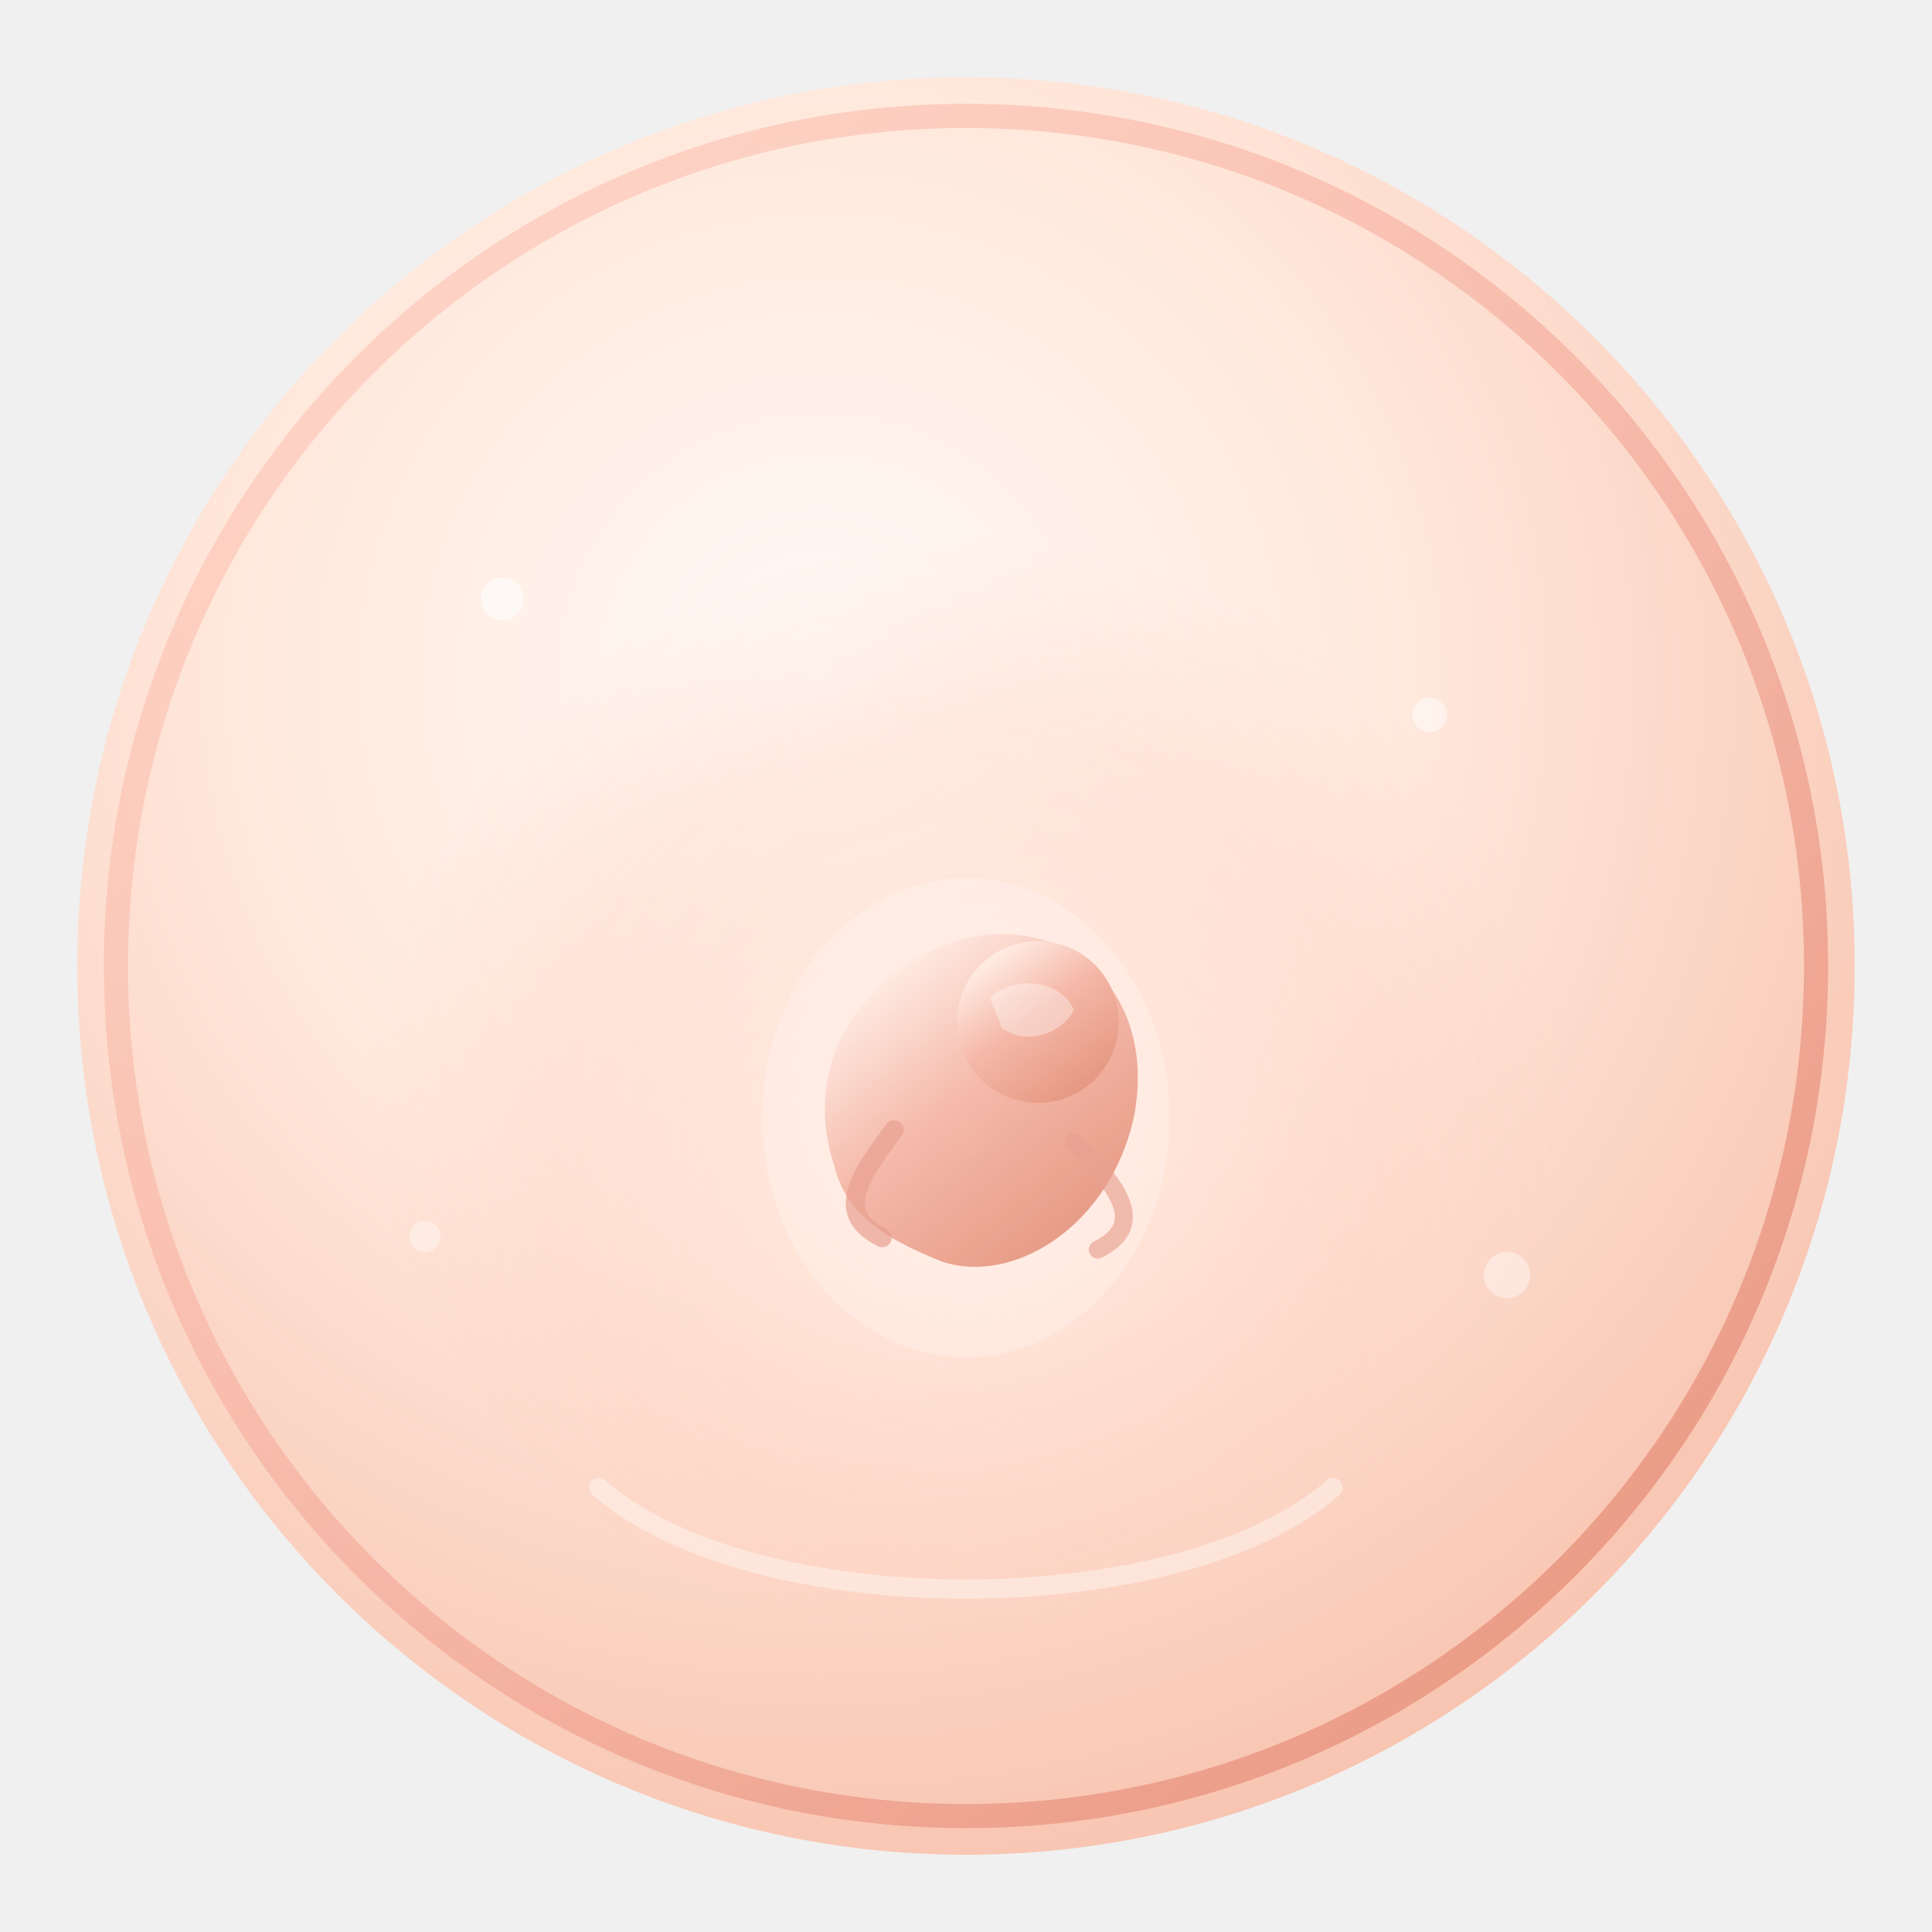
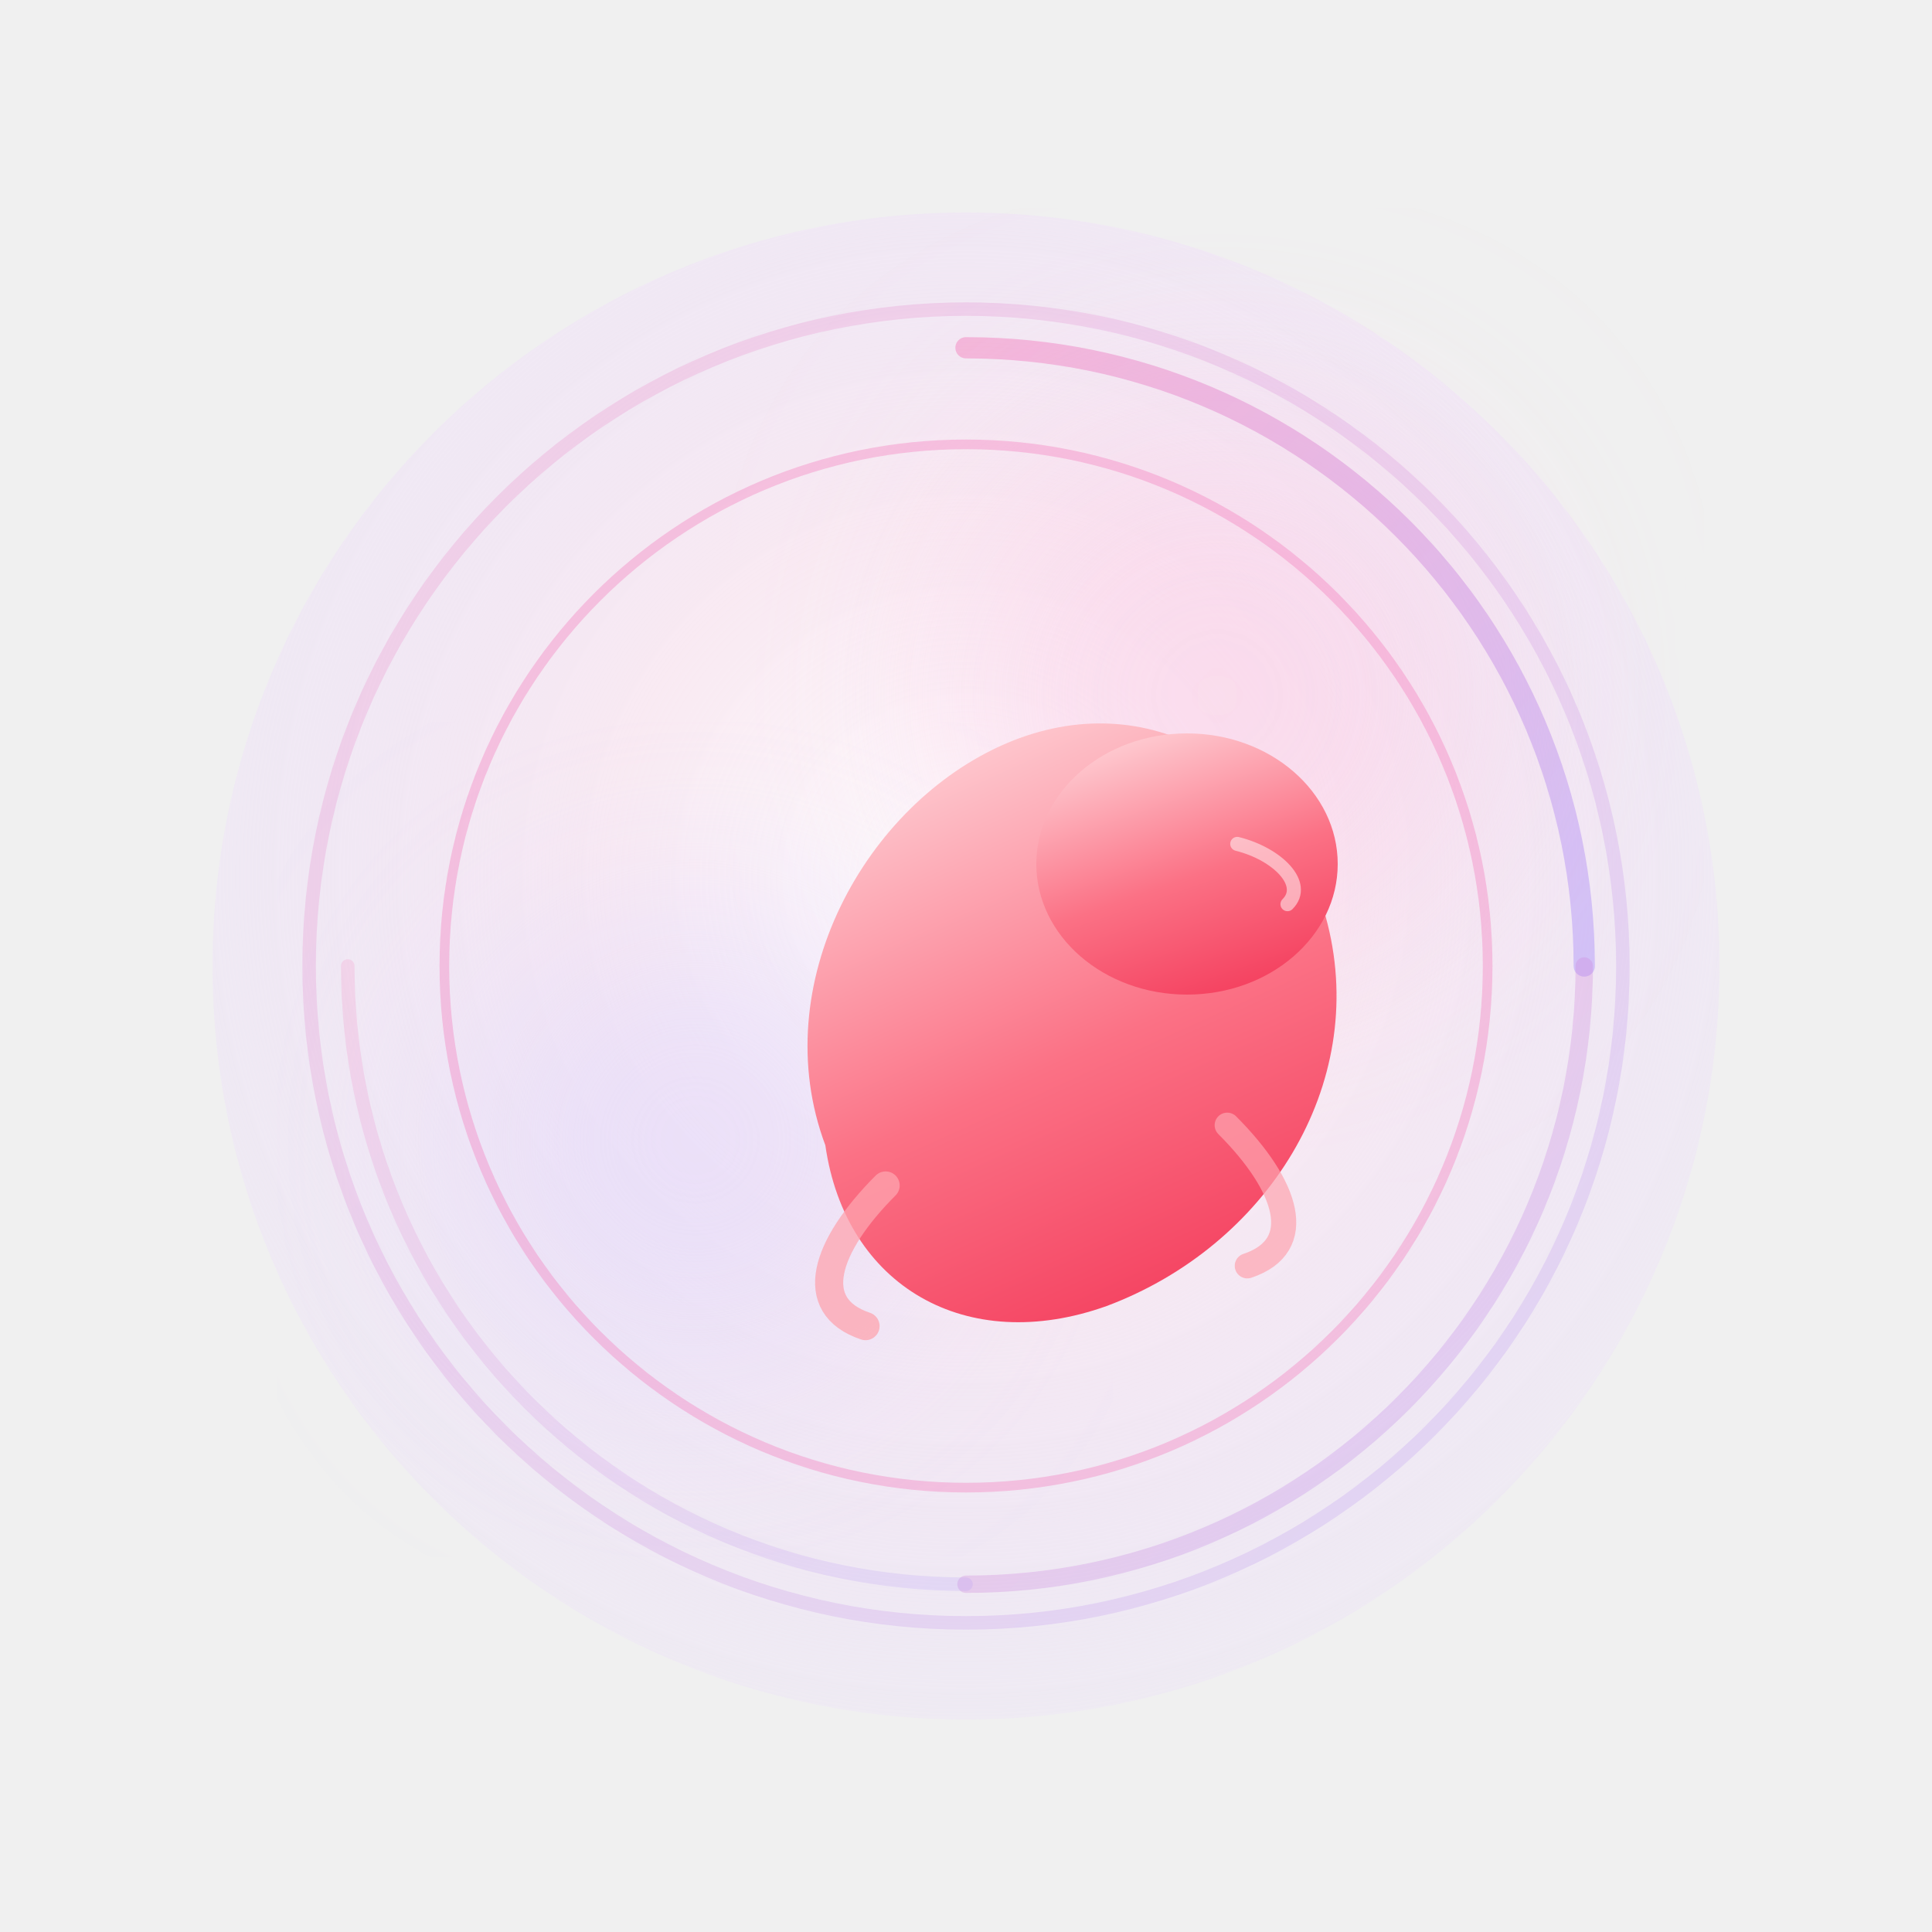
<svg xmlns="http://www.w3.org/2000/svg" viewBox="0 0 200 200" role="img" aria-label="Pregnancy illustration">
  <defs>
-     <radialGradient id="bg" cx="42%" cy="34%" r="68%">
-       <stop offset="0%" stop-color="#fff9f6" />
-       <stop offset="48%" stop-color="#ffe8dc" />
-       <stop offset="100%" stop-color="#f8c4b0" />
+     <radialGradient id="mesh" cx="50%" cy="44%" r="58%">
+       <stop offset="0%" stop-color="#fff" stop-opacity="0.95" />
+       <stop offset="42%" stop-color="#fce7f3" stop-opacity="0.72" />
+       <stop offset="100%" stop-color="#e9d5ff" stop-opacity="0.18" />
    </radialGradient>
-     <linearGradient id="ring" x1="0%" y1="0%" x2="100%" y2="100%">
-       <stop offset="0%" stop-color="#ffcaba" />
-       <stop offset="52%" stop-color="#f2a090" />
-       <stop offset="100%" stop-color="#d86a52" />
+     <linearGradient id="arc" x1="0%" y1="0%" x2="100%" y2="100%">
+       <stop offset="0%" stop-color="#f472b6" />
+       <stop offset="100%" stop-color="#a78bfa" />
    </linearGradient>
-     <radialGradient id="glow" cx="50%" cy="58%" r="50%">
-       <stop offset="0%" stop-color="#fff0e8" stop-opacity="0.95" />
-       <stop offset="70%" stop-color="#ffd4c4" stop-opacity="0.35" />
-       <stop offset="100%" stop-color="#ffd4c4" stop-opacity="0" />
-     </radialGradient>
-     <linearGradient id="baby" x1="20%" y1="10%" x2="80%" y2="90%">
-       <stop offset="0%" stop-color="#ffece4" />
-       <stop offset="45%" stop-color="#f5b8a8" />
-       <stop offset="100%" stop-color="#e59882" />
+     <linearGradient id="baby" x1="30%" y1="0%" x2="70%" y2="100%">
+       <stop offset="0%" stop-color="#fecdd3" />
+       <stop offset="55%" stop-color="#fb7185" />
+       <stop offset="100%" stop-color="#f43f5e" />
    </linearGradient>
+     <filter id="blur" x="-40%" y="-40%" width="180%" height="180%">
+       <feGaussianBlur stdDeviation="11" />
+     </filter>
  </defs>
-   <circle cx="100" cy="100" r="92" fill="url(#bg)" />
-   <circle cx="100" cy="100" r="88" fill="none" stroke="url(#ring)" stroke-width="2.5" opacity="0.55" />
-   <circle cx="100" cy="108" r="62" fill="url(#glow)" />
-   <g transform="translate(100 112) scale(0.62) translate(-100 -112)">
-     <ellipse cx="100" cy="118" rx="34" ry="40" fill="rgba(255,255,255,0.22)" />
-     <path d="M78 126 C72 108 84 92 100 88 C118 84 132 98 128 118 C124 136 108 146 96 142 C86 138 80 134 78 126 Z" fill="url(#baby)" opacity="0.96" />
-     <circle cx="112" cy="102" r="13.5" fill="url(#baby)" />
-     <path d="M104 98 C108 94 116 95 118 100 C116 104 110 106 106 103 Z" fill="rgba(255,255,255,0.35)" />
-     <path d="M88 120 C82 128 78 134 86 138" fill="none" stroke="#e8a090" stroke-width="3.2" stroke-linecap="round" opacity="0.7" />
-     <path d="M118 122 C126 130 130 136 122 140" fill="none" stroke="#e8a090" stroke-width="3" stroke-linecap="round" opacity="0.65" />
+   <circle cx="100" cy="100" r="78" fill="url(#mesh)" />
+   <circle cx="126" cy="72" r="28" fill="#fbcfe8" opacity="0.55" filter="url(#blur)" />
+   <circle cx="72" cy="118" r="24" fill="#ddd6fe" opacity="0.5" filter="url(#blur)" />
+   <g fill="none" stroke="url(#arc)" stroke-linecap="round">
+     <circle cx="100" cy="100" r="68" stroke-width="1.4" opacity="0.22" />
+     <path d="M100 36 A64 64 0 0 1 164 100" stroke-width="2.2" opacity="0.42" />
+     <path d="M164 100 A64 64 0 0 1 100 164" stroke-width="1.8" opacity="0.28" />
+     <path d="M100 164 A64 64 0 0 1 36 100" stroke-width="1.4" opacity="0.18" />
  </g>
-   <g opacity="0.75">
-     <circle cx="52" cy="62" r="2.2" fill="#fff" opacity="0.8" />
-     <circle cx="148" cy="74" r="1.8" fill="#fff" opacity="0.65" />
-     <circle cx="156" cy="132" r="2.4" fill="#fff" opacity="0.55" />
-     <circle cx="44" cy="128" r="1.6" fill="#fff" opacity="0.5" />
+   <g transform="translate(100 104) scale(1.04) translate(-100 -104)">
+     <path d="M86 118 C80 102 90 84 104 78 C118 72 132 80 136 96 C140 112 130 128 114 134 C100 139 88 132 86 118 Z" fill="url(#baby)" />
+     <ellipse cx="122" cy="90" rx="15" ry="13" fill="url(#baby)" />
+     <path d="M127 88 C131 89 134 92 132 94" stroke="#fff" stroke-width="1.4" stroke-linecap="round" opacity="0.5" fill="none" />
+     <path d="M92 122 C86 128 84 134 90 136" stroke="#fda4af" stroke-width="2.8" stroke-linecap="round" fill="none" opacity="0.75" />
+     <path d="M126 116 C132 122 134 128 128 130" stroke="#fda4af" stroke-width="2.5" stroke-linecap="round" fill="none" opacity="0.7" />
  </g>
-   <path d="M62 154 C78 168 122 168 138 154" fill="none" stroke="rgba(255,255,255,0.55)" stroke-width="2" stroke-linecap="round" opacity="0.7" />
+   <circle cx="100" cy="100" r="54" fill="none" stroke="#f472b6" stroke-width="1" opacity="0.35" />
</svg>
